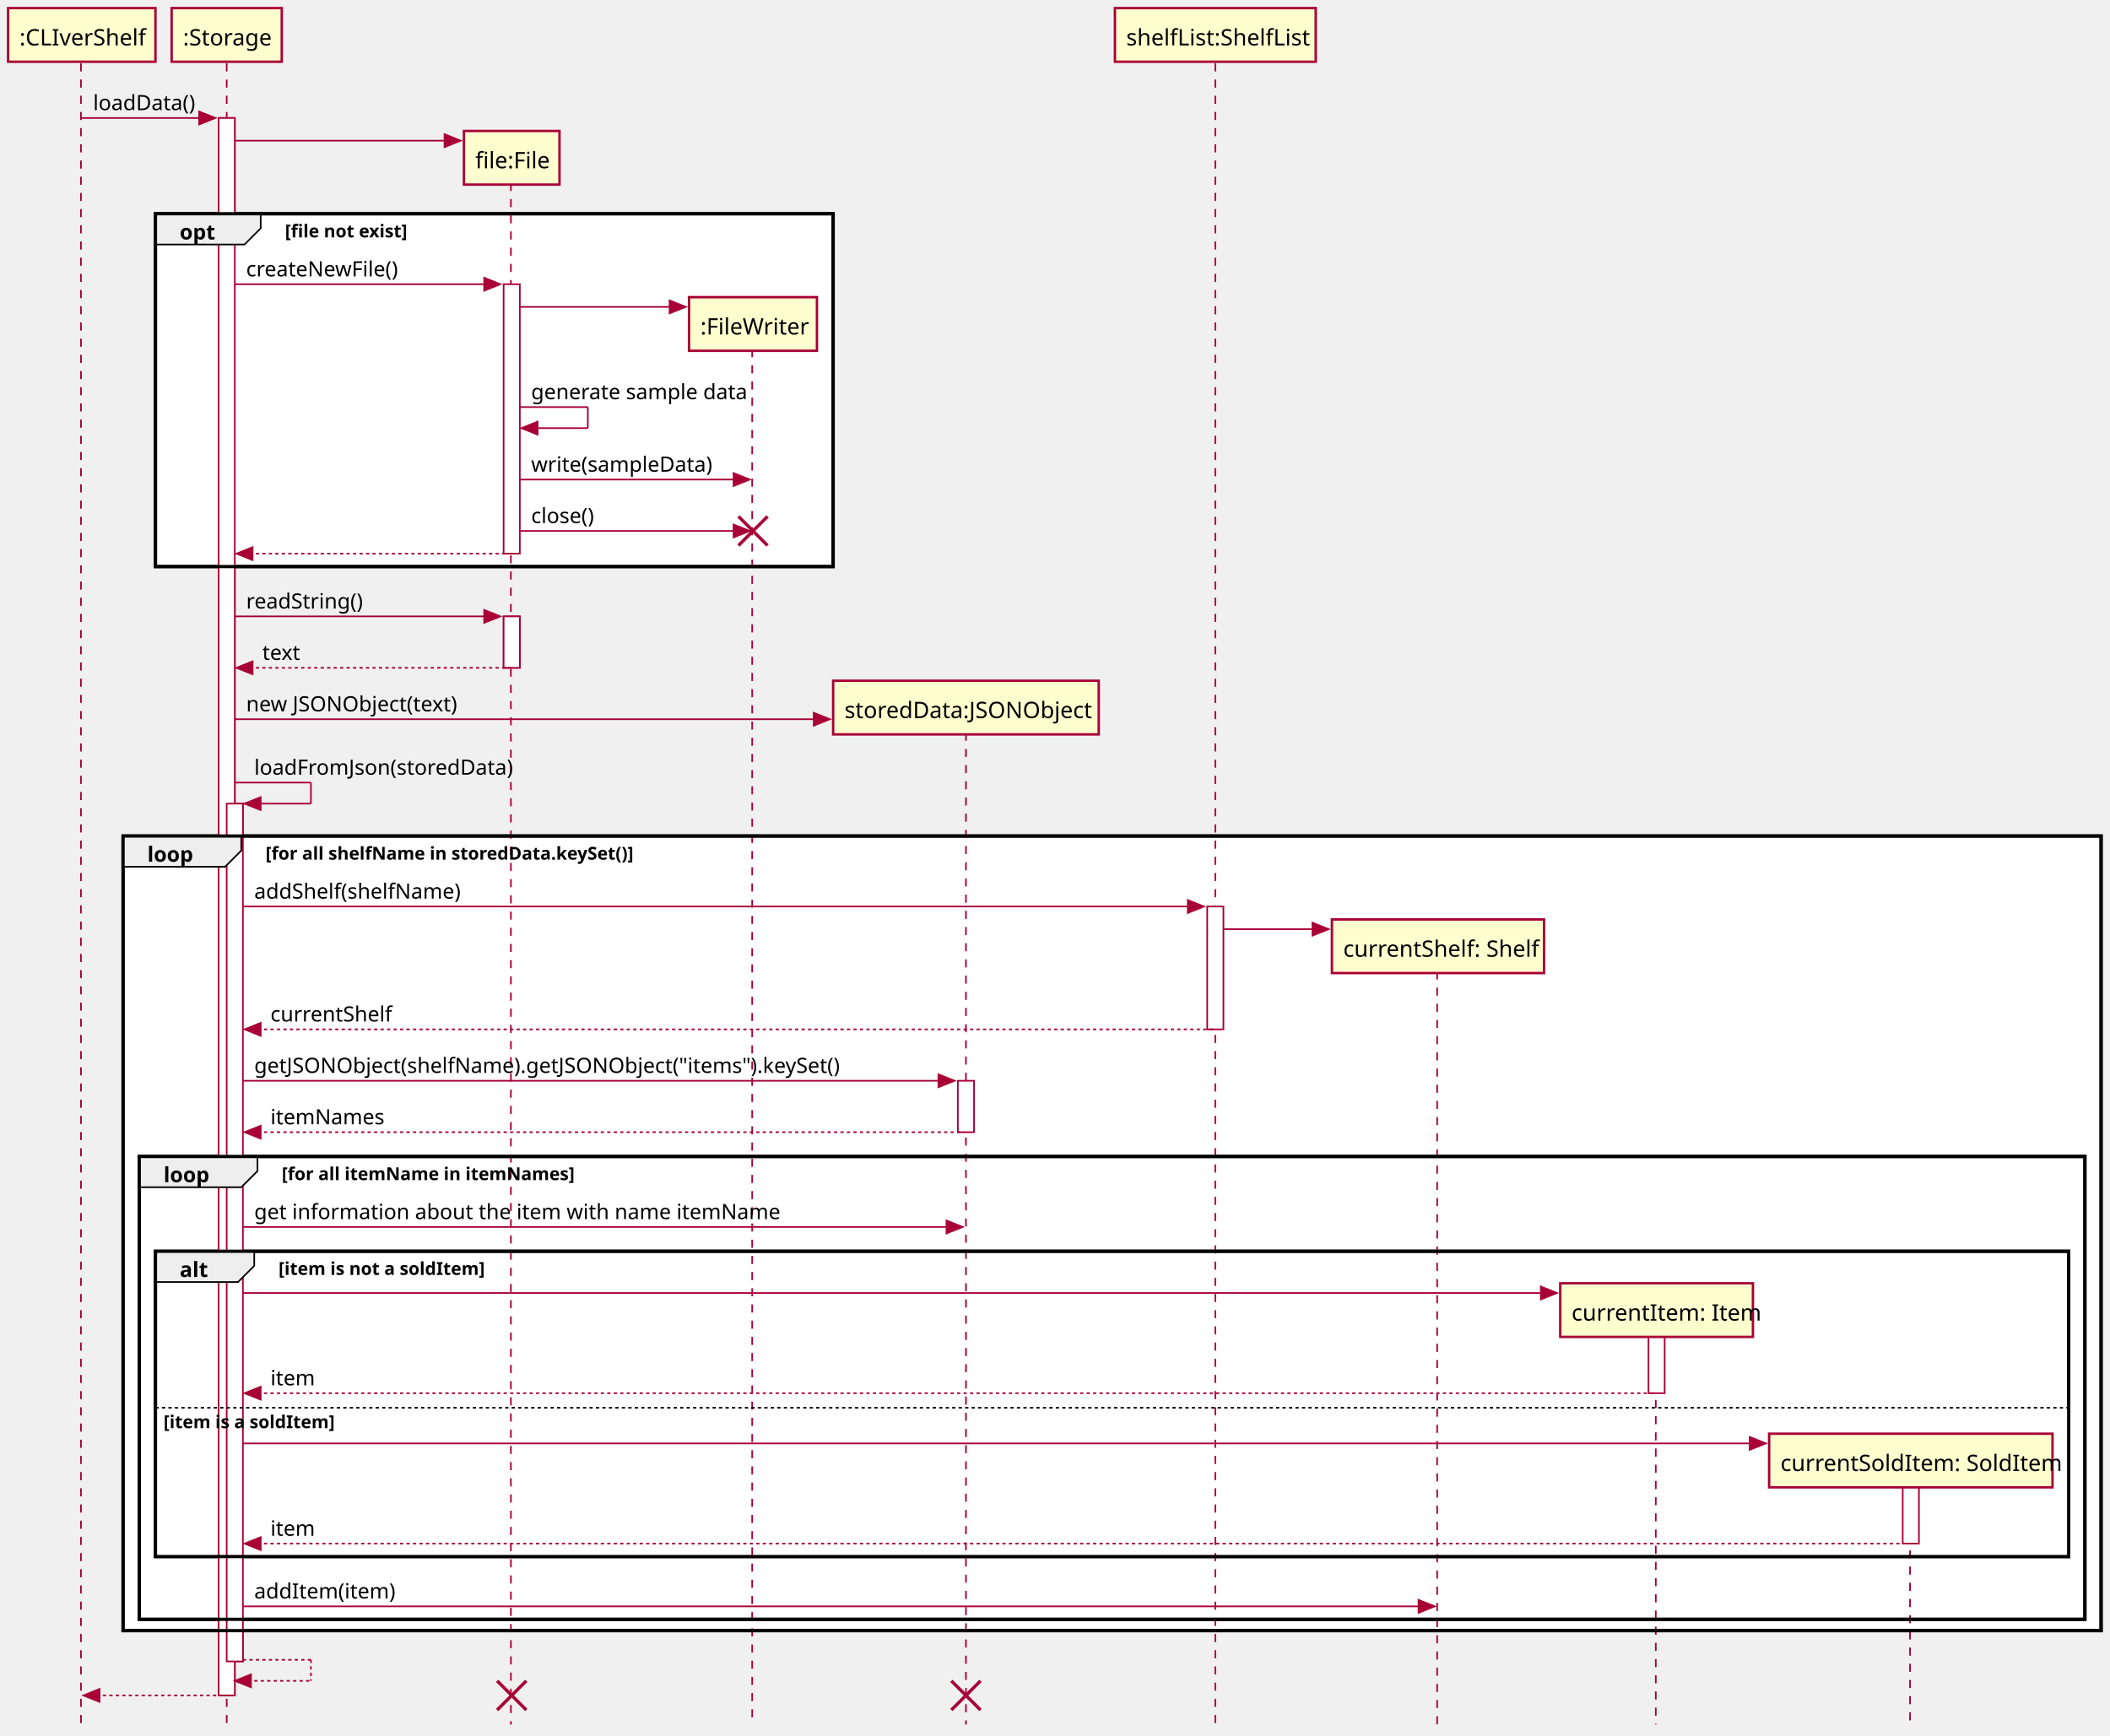
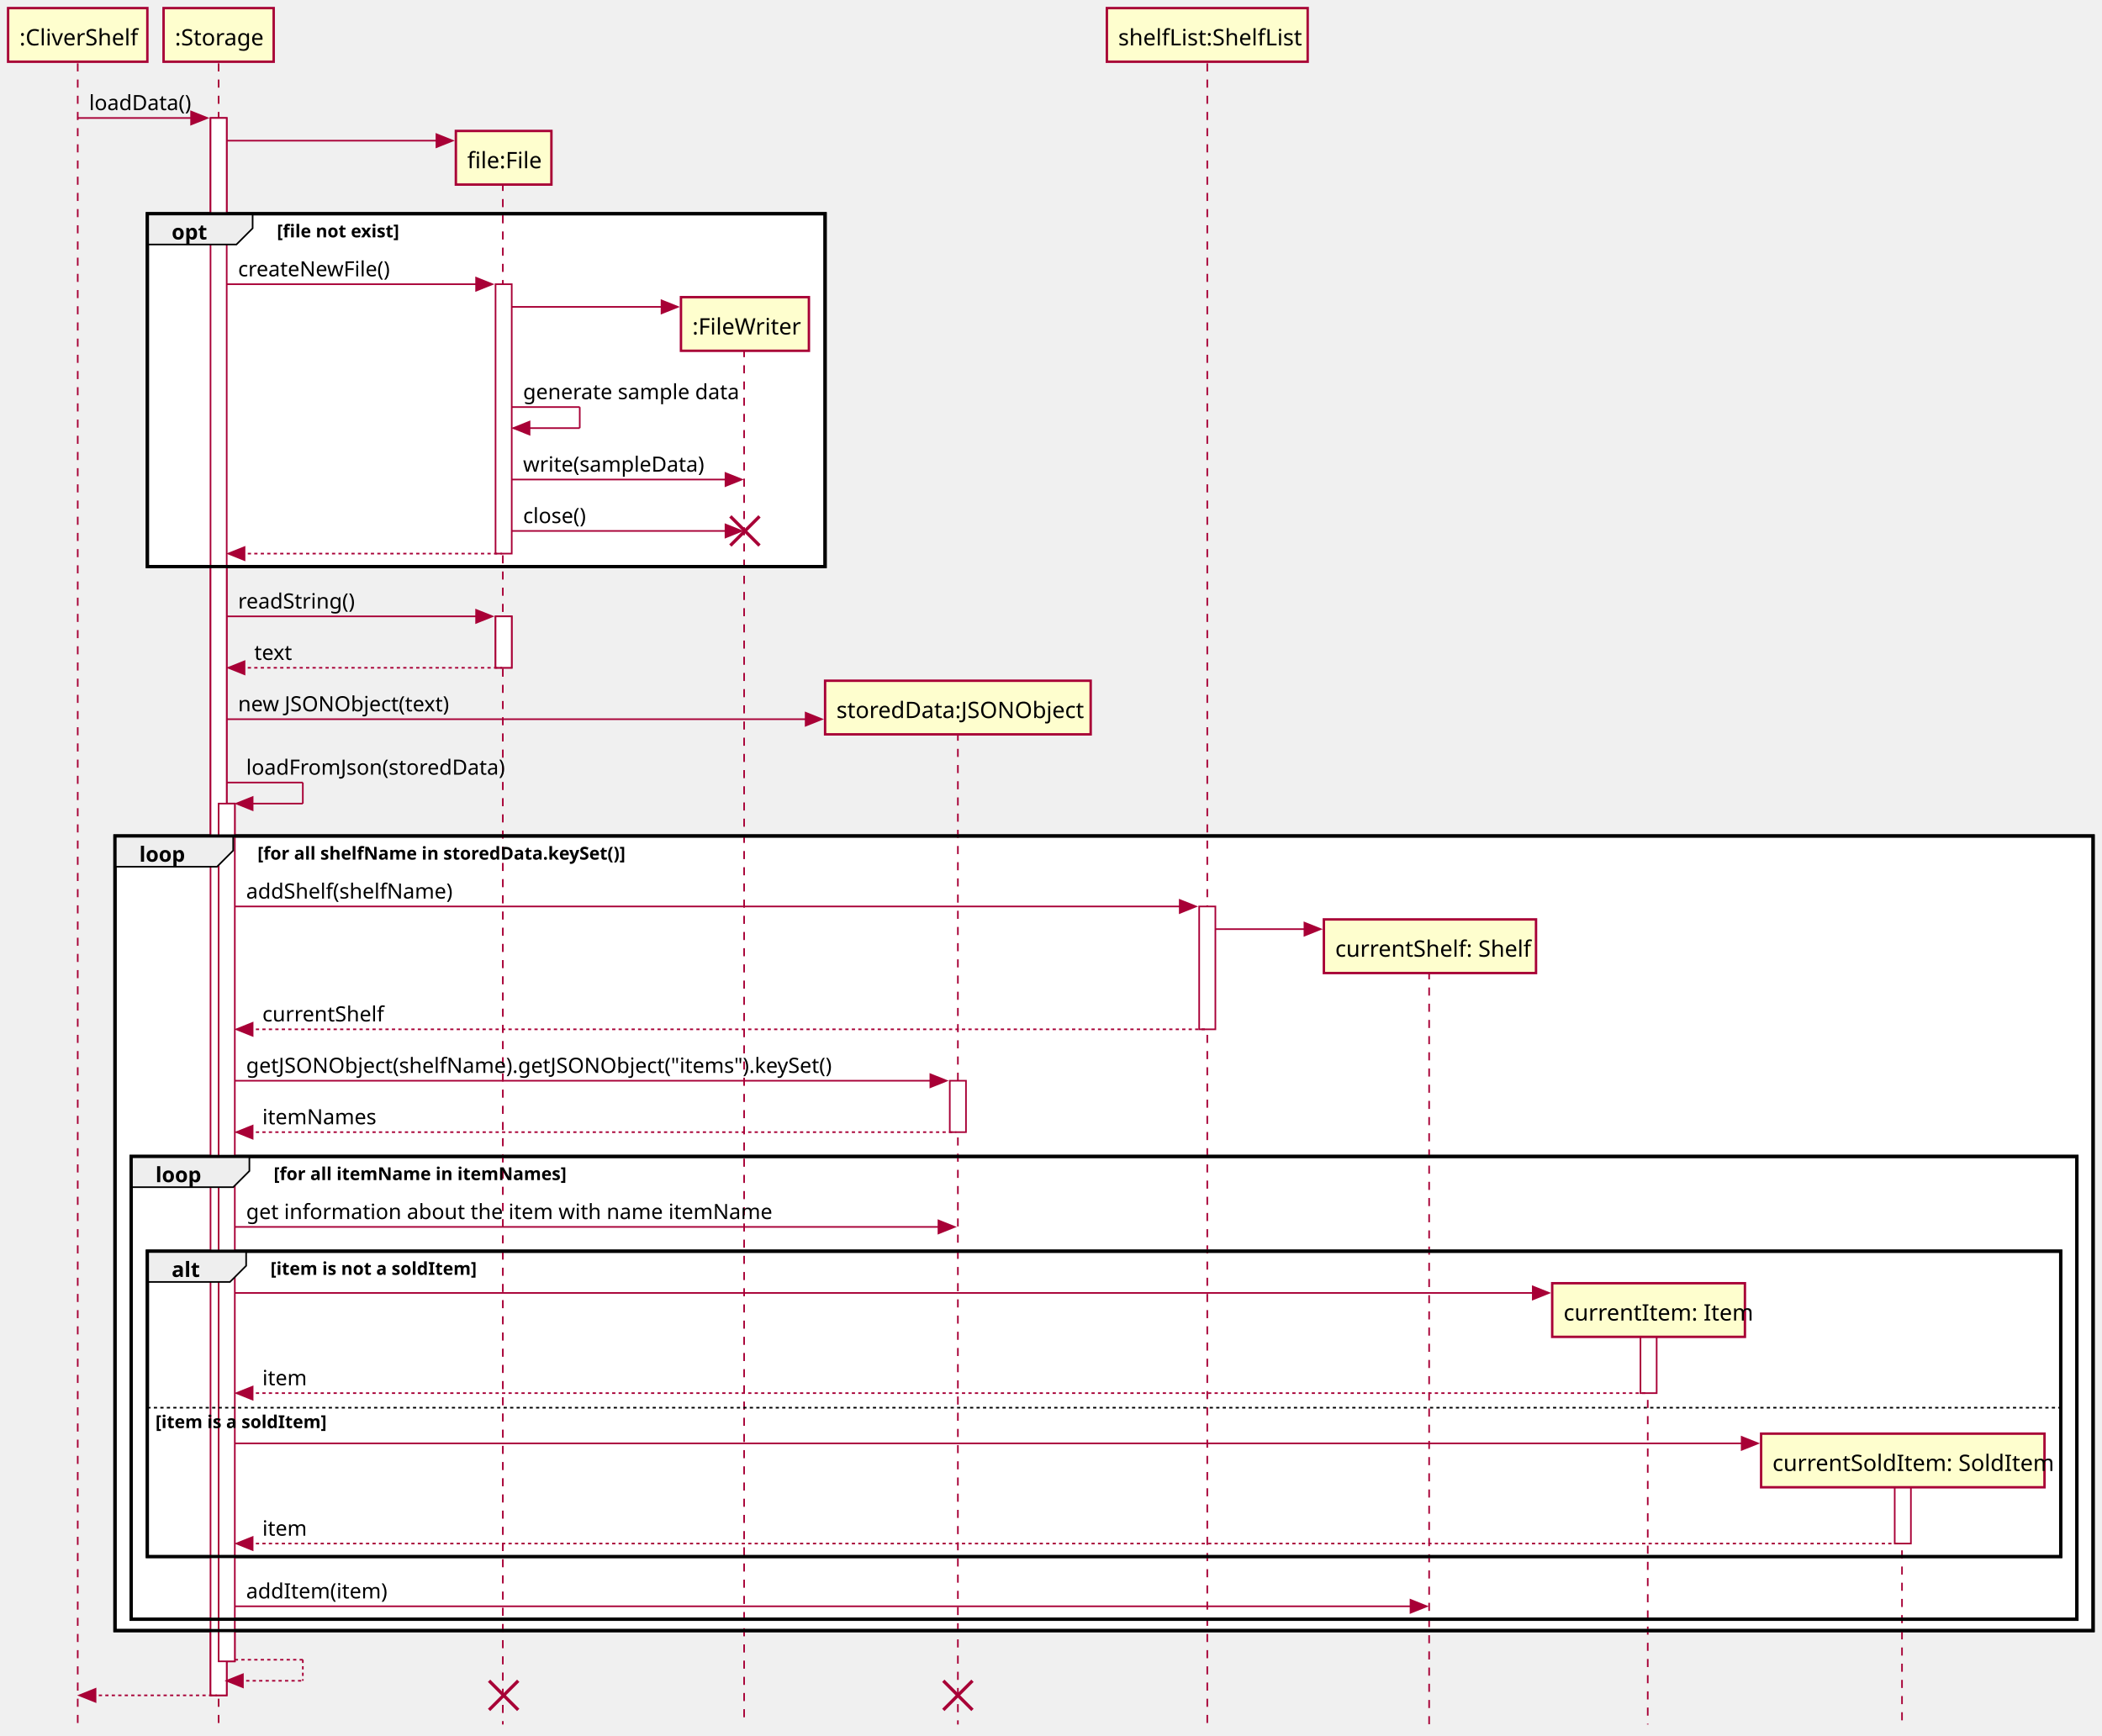
- <svg xmlns="http://www.w3.org/2000/svg" contentScriptType="application/ecmascript" contentStyleType="text/css" height="1072px" preserveAspectRatio="none" style="width:1303px;height:1072px;background:#FFFFFF;" version="1.1" viewBox="0 0 1303 1072" width="1303px" zoomAndPan="magnify">
+ <svg xmlns="http://www.w3.org/2000/svg" contentScriptType="application/ecmascript" contentStyleType="text/css" height="1072px" preserveAspectRatio="none" style="width:1298px;height:1072px;background:#FFFFFF;" version="1.1" viewBox="0 0 1298 1072" width="1298px" zoomAndPan="magnify">
  <defs />
  <g>
-     <rect fill="#FFFFFF" height="974.169" style="stroke:#A80036;stroke-width:1.0;" width="10" x="135" y="72.874" />
-     <rect fill="#FFFFFF" height="529.75" style="stroke:#A80036;stroke-width:1.0;" width="10" x="140" y="496.293" />
-     <rect fill="#FFFFFF" height="166.383" style="stroke:#A80036;stroke-width:1.0;" width="10" x="311" y="175.526" />
-     <rect fill="#FFFFFF" height="31.754" style="stroke:#A80036;stroke-width:1.0;" width="10" x="311" y="380.664" />
-     <rect fill="#FFFFFF" height="31.754" style="stroke:#A80036;stroke-width:1.0;" width="10" x="591.5" y="667.454" />
-     <rect fill="#FFFFFF" height="75.874" style="stroke:#A80036;stroke-width:1.0;" width="10" x="745.5" y="559.825" />
-     <rect fill="#FFFFFF" height="51.874" style="stroke:#A80036;stroke-width:1.0;" width="10" x="1018" y="808.517" />
-     <rect fill="#FFFFFF" height="51.874" style="stroke:#A80036;stroke-width:1.0;" width="10" x="1175" y="901.415" />
-     <rect fill="#FFFFFF" height="217.915" style="stroke:#000000;stroke-width:2.0;" width="418.5" x="96" y="131.995" />
-     <rect fill="#FFFFFF" height="490.75" style="stroke:#000000;stroke-width:2.0;" width="1221.5" x="76" y="516.293" />
-     <rect fill="#FFFFFF" height="285.835" style="stroke:#000000;stroke-width:2.0;" width="1201.5" x="86" y="714.208" />
-     <rect fill="#FFFFFF" height="188.549" style="stroke:#000000;stroke-width:2.0;" width="1181.5" x="96" y="772.74" />
-     <rect fill="#FFFFFF" height="92.897" style="stroke:none;stroke-width:1.0;" width="1181.5" x="96" y="868.392" />
-     <line style="stroke:#A80036;stroke-width:1.0;stroke-dasharray:5.0,5.0;" x1="50" x2="50" y1="39.12" y2="1065.043" />
-     <line style="stroke:#A80036;stroke-width:1.0;stroke-dasharray:5.0,5.0;" x1="140" x2="140" y1="39.12" y2="1065.043" />
-     <line style="stroke:#A80036;stroke-width:1.0;stroke-dasharray:5.0,5.0;" x1="315.5" x2="315.5" y1="112.935" y2="1065.043" />
-     <line style="stroke:#A80036;stroke-width:1.0;stroke-dasharray:5.0,5.0;" x1="464.5" x2="464.5" y1="215.586" y2="1065.043" />
-     <line style="stroke:#A80036;stroke-width:1.0;stroke-dasharray:5.0,5.0;" x1="596.5" x2="596.5" y1="452.478" y2="1065.043" />
-     <line style="stroke:#A80036;stroke-width:1.0;stroke-dasharray:5.0,5.0;" x1="750.5" x2="750.5" y1="39.12" y2="1065.043" />
-     <line style="stroke:#A80036;stroke-width:1.0;stroke-dasharray:5.0,5.0;" x1="887.5" x2="887.5" y1="599.885" y2="1065.043" />
-     <line style="stroke:#A80036;stroke-width:1.0;stroke-dasharray:5.0,5.0;" x1="1022.5" x2="1022.5" y1="824.577" y2="1065.043" />
-     <line style="stroke:#A80036;stroke-width:1.0;stroke-dasharray:5.0,5.0;" x1="1179.5" x2="1179.5" y1="917.475" y2="1065.043" />
-     <rect fill="#FEFECE" height="33.12" style="stroke:#A80036;stroke-width:1.5;" width="91" x="5" y="5" />
-     <text fill="#000000" font-family="sans-serif" font-size="14" lengthAdjust="spacing" textLength="77" x="12" y="28.044">:CLIverShelf</text>
-     <rect fill="#FEFECE" height="33.12" style="stroke:#A80036;stroke-width:1.5;" width="68" x="106" y="5" />
-     <text fill="#000000" font-family="sans-serif" font-size="14" lengthAdjust="spacing" textLength="54" x="113" y="28.044">:Storage</text>
-     <rect fill="#FEFECE" height="33.12" style="stroke:#A80036;stroke-width:1.5;" width="124" x="688.5" y="5" />
-     <text fill="#000000" font-family="sans-serif" font-size="14" lengthAdjust="spacing" textLength="110" x="695.5" y="28.044">shelfList:ShelfList</text>
-     <rect fill="#FFFFFF" height="974.169" style="stroke:#A80036;stroke-width:1.0;" width="10" x="135" y="72.874" />
-     <rect fill="#FFFFFF" height="529.75" style="stroke:#A80036;stroke-width:1.0;" width="10" x="140" y="496.293" />
-     <rect fill="#FFFFFF" height="166.383" style="stroke:#A80036;stroke-width:1.0;" width="10" x="311" y="175.526" />
-     <rect fill="#FFFFFF" height="31.754" style="stroke:#A80036;stroke-width:1.0;" width="10" x="311" y="380.664" />
-     <rect fill="#FFFFFF" height="31.754" style="stroke:#A80036;stroke-width:1.0;" width="10" x="591.5" y="667.454" />
-     <rect fill="#FFFFFF" height="75.874" style="stroke:#A80036;stroke-width:1.0;" width="10" x="745.5" y="559.825" />
-     <rect fill="#FFFFFF" height="51.874" style="stroke:#A80036;stroke-width:1.0;" width="10" x="1018" y="808.517" />
-     <rect fill="#FFFFFF" height="51.874" style="stroke:#A80036;stroke-width:1.0;" width="10" x="1175" y="901.415" />
-     <polygon fill="#A80036" points="123,68.874,133,72.874,123,76.874" style="stroke:#A80036;stroke-width:1.0;" />
-     <line style="stroke:#A80036;stroke-width:1.0;" x1="50.5" x2="129" y1="72.874" y2="72.874" />
-     <text fill="#000000" font-family="sans-serif" font-size="13" lengthAdjust="spacing" textLength="59" x="57.5" y="68.018">loadData()</text>
-     <polygon fill="#A80036" points="274.5,82.874,284.5,86.874,274.5,90.874" style="stroke:#A80036;stroke-width:1.0;" />
-     <line style="stroke:#A80036;stroke-width:1.0;" x1="145" x2="280.5" y1="86.874" y2="86.874" />
-     <rect fill="#FEFECE" height="33.12" style="stroke:#A80036;stroke-width:1.5;" width="59" x="286.5" y="80.874" />
-     <text fill="#000000" font-family="sans-serif" font-size="14" lengthAdjust="spacing" textLength="45" x="293.5" y="103.918">file:File</text>
-     <path d="M96,131.995 L161,131.995 L161,140.995 L151,150.995 L96,150.995 L96,131.995 " fill="#EEEEEE" style="stroke:#000000;stroke-width:1.0;" />
-     <rect fill="none" height="217.915" style="stroke:#000000;stroke-width:2.0;" width="418.5" x="96" y="131.995" />
-     <text fill="#000000" font-family="sans-serif" font-size="13" font-weight="bold" lengthAdjust="spacing" textLength="20" x="111" y="147.893">opt</text>
-     <text fill="#000000" font-family="sans-serif" font-size="11" font-weight="bold" lengthAdjust="spacing" textLength="76" x="176" y="146.601">[file not exist]</text>
-     <polygon fill="#A80036" points="299,171.526,309,175.526,299,179.526" style="stroke:#A80036;stroke-width:1.0;" />
-     <line style="stroke:#A80036;stroke-width:1.0;" x1="145" x2="305" y1="175.526" y2="175.526" />
-     <text fill="#000000" font-family="sans-serif" font-size="13" lengthAdjust="spacing" textLength="90" x="152" y="170.67">createNewFile()</text>
-     <polygon fill="#A80036" points="413.5,185.526,423.5,189.526,413.5,193.526" style="stroke:#A80036;stroke-width:1.0;" />
-     <line style="stroke:#A80036;stroke-width:1.0;" x1="321" x2="419.5" y1="189.526" y2="189.526" />
-     <rect fill="#FEFECE" height="33.12" style="stroke:#A80036;stroke-width:1.5;" width="79" x="425.5" y="183.526" />
-     <text fill="#000000" font-family="sans-serif" font-size="14" lengthAdjust="spacing" textLength="65" x="432.5" y="206.57">:FileWriter</text>
-     <line style="stroke:#A80036;stroke-width:1.0;" x1="321" x2="363" y1="251.401" y2="251.401" />
-     <line style="stroke:#A80036;stroke-width:1.0;" x1="363" x2="363" y1="251.401" y2="264.401" />
-     <line style="stroke:#A80036;stroke-width:1.0;" x1="322" x2="363" y1="264.401" y2="264.401" />
-     <polygon fill="#A80036" points="332,260.401,322,264.401,332,268.401" style="stroke:#A80036;stroke-width:1.0;" />
-     <text fill="#000000" font-family="sans-serif" font-size="13" lengthAdjust="spacing" textLength="125" x="328" y="246.544">generate sample data</text>
-     <polygon fill="#A80036" points="453,292.155,463,296.155,453,300.155" style="stroke:#A80036;stroke-width:1.0;" />
-     <line style="stroke:#A80036;stroke-width:1.0;" x1="321" x2="459" y1="296.155" y2="296.155" />
-     <text fill="#000000" font-family="sans-serif" font-size="13" lengthAdjust="spacing" textLength="104" x="328" y="291.299">write(sampleData)</text>
-     <polygon fill="#A80036" points="453,323.91,463,327.91,453,331.91" style="stroke:#A80036;stroke-width:1.0;" />
-     <line style="stroke:#A80036;stroke-width:1.0;" x1="321" x2="459" y1="327.91" y2="327.91" />
-     <text fill="#000000" font-family="sans-serif" font-size="13" lengthAdjust="spacing" textLength="39" x="328" y="323.053">close()</text>
-     <line style="stroke:#A80036;stroke-width:2.0;" x1="456" x2="474" y1="318.91" y2="336.91" />
-     <line style="stroke:#A80036;stroke-width:2.0;" x1="456" x2="474" y1="336.91" y2="318.91" />
-     <polygon fill="#A80036" points="156,337.91,146,341.91,156,345.91" style="stroke:#A80036;stroke-width:1.0;" />
-     <line style="stroke:#A80036;stroke-width:1.0;stroke-dasharray:2.0,2.0;" x1="150" x2="315" y1="341.91" y2="341.91" />
-     <polygon fill="#A80036" points="299,376.664,309,380.664,299,384.664" style="stroke:#A80036;stroke-width:1.0;" />
-     <line style="stroke:#A80036;stroke-width:1.0;" x1="145" x2="305" y1="380.664" y2="380.664" />
-     <text fill="#000000" font-family="sans-serif" font-size="13" lengthAdjust="spacing" textLength="67" x="152" y="375.808">readString()</text>
-     <polygon fill="#A80036" points="156,408.418,146,412.418,156,416.418" style="stroke:#A80036;stroke-width:1.0;" />
-     <line style="stroke:#A80036;stroke-width:1.0;stroke-dasharray:2.0,2.0;" x1="150" x2="315" y1="412.418" y2="412.418" />
-     <text fill="#000000" font-family="sans-serif" font-size="13" lengthAdjust="spacing" textLength="22" x="162" y="407.562">text</text>
-     <polygon fill="#A80036" points="502.5,440.173,512.5,444.173,502.5,448.173" style="stroke:#A80036;stroke-width:1.0;" />
-     <line style="stroke:#A80036;stroke-width:1.0;" x1="145" x2="508.5" y1="444.173" y2="444.173" />
-     <text fill="#000000" font-family="sans-serif" font-size="13" lengthAdjust="spacing" textLength="129" x="152" y="439.316">new JSONObject(text)</text>
-     <rect fill="#FEFECE" height="33.12" style="stroke:#A80036;stroke-width:1.5;" width="164" x="514.5" y="420.418" />
-     <text fill="#000000" font-family="sans-serif" font-size="14" lengthAdjust="spacing" textLength="150" x="521.5" y="443.462">storedData:JSONObject</text>
-     <line style="stroke:#A80036;stroke-width:1.0;" x1="145" x2="192" y1="483.293" y2="483.293" />
-     <line style="stroke:#A80036;stroke-width:1.0;" x1="192" x2="192" y1="483.293" y2="496.293" />
-     <line style="stroke:#A80036;stroke-width:1.0;" x1="151" x2="192" y1="496.293" y2="496.293" />
-     <polygon fill="#A80036" points="161,492.293,151,496.293,161,500.293" style="stroke:#A80036;stroke-width:1.0;" />
-     <text fill="#000000" font-family="sans-serif" font-size="13" lengthAdjust="spacing" textLength="152" x="157" y="478.437">loadFromJson(storedData)</text>
-     <path d="M76,516.293 L149,516.293 L149,525.293 L139,535.293 L76,535.293 L76,516.293 " fill="#EEEEEE" style="stroke:#000000;stroke-width:1.0;" />
-     <rect fill="none" height="490.75" style="stroke:#000000;stroke-width:2.0;" width="1221.5" x="76" y="516.293" />
-     <text fill="#000000" font-family="sans-serif" font-size="13" font-weight="bold" lengthAdjust="spacing" textLength="28" x="91" y="532.191">loop</text>
-     <text fill="#000000" font-family="sans-serif" font-size="11" font-weight="bold" lengthAdjust="spacing" textLength="226" x="164" y="530.899">[for all shelfName in storedData.keySet()]</text>
-     <polygon fill="#A80036" points="733.5,555.825,743.5,559.825,733.5,563.825" style="stroke:#A80036;stroke-width:1.0;" />
-     <line style="stroke:#A80036;stroke-width:1.0;" x1="150" x2="739.5" y1="559.825" y2="559.825" />
-     <text fill="#000000" font-family="sans-serif" font-size="13" lengthAdjust="spacing" textLength="119" x="157" y="554.968">addShelf(shelfName)</text>
-     <polygon fill="#A80036" points="810.5,569.825,820.5,573.825,810.5,577.825" style="stroke:#A80036;stroke-width:1.0;" />
-     <line style="stroke:#A80036;stroke-width:1.0;" x1="755.5" x2="816.5" y1="573.825" y2="573.825" />
-     <rect fill="#FEFECE" height="33.12" style="stroke:#A80036;stroke-width:1.5;" width="131" x="822.5" y="567.825" />
-     <text fill="#000000" font-family="sans-serif" font-size="14" lengthAdjust="spacing" textLength="117" x="829.5" y="590.869">currentShelf: Shelf</text>
-     <polygon fill="#A80036" points="161,631.699,151,635.699,161,639.699" style="stroke:#A80036;stroke-width:1.0;" />
-     <line style="stroke:#A80036;stroke-width:1.0;stroke-dasharray:2.0,2.0;" x1="155" x2="749.5" y1="635.699" y2="635.699" />
-     <text fill="#000000" font-family="sans-serif" font-size="13" lengthAdjust="spacing" textLength="69" x="167" y="630.843">currentShelf</text>
-     <polygon fill="#A80036" points="579.5,663.454,589.5,667.454,579.5,671.454" style="stroke:#A80036;stroke-width:1.0;" />
-     <line style="stroke:#A80036;stroke-width:1.0;" x1="150" x2="585.5" y1="667.454" y2="667.454" />
-     <text fill="#000000" font-family="sans-serif" font-size="13" lengthAdjust="spacing" textLength="356" x="157" y="662.597">getJSONObject(shelfName).getJSONObject("items").keySet()</text>
-     <polygon fill="#A80036" points="161,695.208,151,699.208,161,703.208" style="stroke:#A80036;stroke-width:1.0;" />
-     <line style="stroke:#A80036;stroke-width:1.0;stroke-dasharray:2.0,2.0;" x1="155" x2="595.5" y1="699.208" y2="699.208" />
-     <text fill="#000000" font-family="sans-serif" font-size="13" lengthAdjust="spacing" textLength="66" x="167" y="694.352">itemNames</text>
-     <path d="M86,714.208 L159,714.208 L159,723.208 L149,733.208 L86,733.208 L86,714.208 " fill="#EEEEEE" style="stroke:#000000;stroke-width:1.0;" />
-     <rect fill="none" height="285.835" style="stroke:#000000;stroke-width:2.0;" width="1201.5" x="86" y="714.208" />
-     <text fill="#000000" font-family="sans-serif" font-size="13" font-weight="bold" lengthAdjust="spacing" textLength="28" x="101" y="730.106">loop</text>
-     <text fill="#000000" font-family="sans-serif" font-size="11" font-weight="bold" lengthAdjust="spacing" textLength="177" x="174" y="728.814">[for all itemName in itemNames]</text>
-     <polygon fill="#A80036" points="584.5,753.74,594.5,757.74,584.5,761.74" style="stroke:#A80036;stroke-width:1.0;" />
-     <line style="stroke:#A80036;stroke-width:1.0;" x1="150" x2="590.5" y1="757.74" y2="757.74" />
-     <text fill="#000000" font-family="sans-serif" font-size="13" lengthAdjust="spacing" textLength="298" x="157" y="752.883">get information about the item with name itemName</text>
-     <path d="M96,772.74 L157,772.74 L157,781.74 L147,791.74 L96,791.74 L96,772.74 " fill="#EEEEEE" style="stroke:#000000;stroke-width:1.0;" />
-     <rect fill="none" height="188.549" style="stroke:#000000;stroke-width:2.0;" width="1181.5" x="96" y="772.74" />
-     <text fill="#000000" font-family="sans-serif" font-size="13" font-weight="bold" lengthAdjust="spacing" textLength="16" x="111" y="788.638">alt</text>
-     <text fill="#000000" font-family="sans-serif" font-size="11" font-weight="bold" lengthAdjust="spacing" textLength="128" x="172" y="787.346">[item is not a soldItem]</text>
-     <polygon fill="#A80036" points="951.5,794.517,961.5,798.517,951.5,802.517" style="stroke:#A80036;stroke-width:1.0;" />
-     <line style="stroke:#A80036;stroke-width:1.0;" x1="150" x2="957.5" y1="798.517" y2="798.517" />
-     <rect fill="#FEFECE" height="33.12" style="stroke:#A80036;stroke-width:1.5;" width="119" x="963.5" y="792.517" />
-     <text fill="#000000" font-family="sans-serif" font-size="14" lengthAdjust="spacing" textLength="105" x="970.5" y="815.561">currentItem: Item</text>
-     <polygon fill="#A80036" points="161,856.392,151,860.392,161,864.392" style="stroke:#A80036;stroke-width:1.0;" />
-     <line style="stroke:#A80036;stroke-width:1.0;stroke-dasharray:2.0,2.0;" x1="155" x2="1022" y1="860.392" y2="860.392" />
-     <text fill="#000000" font-family="sans-serif" font-size="13" lengthAdjust="spacing" textLength="25" x="167" y="855.535">item</text>
-     <line style="stroke:#000000;stroke-width:1.0;stroke-dasharray:2.0,2.0;" x1="96" x2="1277.5" y1="869.392" y2="869.392" />
-     <text fill="#000000" font-family="sans-serif" font-size="11" font-weight="bold" lengthAdjust="spacing" textLength="107" x="101" y="881.998">[item is a soldItem]</text>
-     <polygon fill="#A80036" points="1080.5,887.415,1090.5,891.415,1080.5,895.415" style="stroke:#A80036;stroke-width:1.0;" />
-     <line style="stroke:#A80036;stroke-width:1.0;" x1="150" x2="1086.5" y1="891.415" y2="891.415" />
-     <rect fill="#FEFECE" height="33.12" style="stroke:#A80036;stroke-width:1.5;" width="175" x="1092.5" y="885.415" />
-     <text fill="#000000" font-family="sans-serif" font-size="14" lengthAdjust="spacing" textLength="161" x="1099.5" y="908.458">currentSoldItem: SoldItem</text>
-     <polygon fill="#A80036" points="161,949.289,151,953.289,161,957.289" style="stroke:#A80036;stroke-width:1.0;" />
-     <line style="stroke:#A80036;stroke-width:1.0;stroke-dasharray:2.0,2.0;" x1="155" x2="1179" y1="953.289" y2="953.289" />
-     <text fill="#000000" font-family="sans-serif" font-size="13" lengthAdjust="spacing" textLength="25" x="167" y="948.433">item</text>
-     <polygon fill="#A80036" points="876,988.043,886,992.043,876,996.043" style="stroke:#A80036;stroke-width:1.0;" />
-     <line style="stroke:#A80036;stroke-width:1.0;" x1="150" x2="882" y1="992.043" y2="992.043" />
-     <text fill="#000000" font-family="sans-serif" font-size="13" lengthAdjust="spacing" textLength="79" x="157" y="987.187">addItem(item)</text>
-     <line style="stroke:#A80036;stroke-width:1.0;stroke-dasharray:2.0,2.0;" x1="150" x2="192" y1="1025.043" y2="1025.043" />
-     <line style="stroke:#A80036;stroke-width:1.0;stroke-dasharray:2.0,2.0;" x1="192" x2="192" y1="1025.043" y2="1038.043" />
-     <line style="stroke:#A80036;stroke-width:1.0;stroke-dasharray:2.0,2.0;" x1="145" x2="192" y1="1038.043" y2="1038.043" />
-     <polygon fill="#A80036" points="155,1034.043,145,1038.043,155,1042.043" style="stroke:#A80036;stroke-width:1.0;" />
-     <polygon fill="#A80036" points="61.5,1043.043,51.5,1047.043,61.5,1051.043" style="stroke:#A80036;stroke-width:1.0;" />
-     <line style="stroke:#A80036;stroke-width:1.0;stroke-dasharray:2.0,2.0;" x1="55.5" x2="139" y1="1047.043" y2="1047.043" />
-     <line style="stroke:#A80036;stroke-width:2.0;" x1="307" x2="325" y1="1038.043" y2="1056.043" />
-     <line style="stroke:#A80036;stroke-width:2.0;" x1="307" x2="325" y1="1056.043" y2="1038.043" />
-     <line style="stroke:#A80036;stroke-width:2.0;" x1="587.5" x2="605.5" y1="1038.043" y2="1056.043" />
-     <line style="stroke:#A80036;stroke-width:2.0;" x1="587.5" x2="605.5" y1="1056.043" y2="1038.043" />
+     <rect fill="#FFFFFF" height="974.169" style="stroke:#A80036;stroke-width:1.0;" width="10" x="130" y="72.874" />
+     <rect fill="#FFFFFF" height="529.75" style="stroke:#A80036;stroke-width:1.0;" width="10" x="135" y="496.293" />
+     <rect fill="#FFFFFF" height="166.383" style="stroke:#A80036;stroke-width:1.0;" width="10" x="306" y="175.526" />
+     <rect fill="#FFFFFF" height="31.754" style="stroke:#A80036;stroke-width:1.0;" width="10" x="306" y="380.664" />
+     <rect fill="#FFFFFF" height="31.754" style="stroke:#A80036;stroke-width:1.0;" width="10" x="586.5" y="667.454" />
+     <rect fill="#FFFFFF" height="75.874" style="stroke:#A80036;stroke-width:1.0;" width="10" x="740.5" y="559.825" />
+     <rect fill="#FFFFFF" height="51.874" style="stroke:#A80036;stroke-width:1.0;" width="10" x="1013" y="808.517" />
+     <rect fill="#FFFFFF" height="51.874" style="stroke:#A80036;stroke-width:1.0;" width="10" x="1170" y="901.415" />
+     <rect fill="#FFFFFF" height="217.915" style="stroke:#000000;stroke-width:2.0;" width="418.5" x="91" y="131.995" />
+     <rect fill="#FFFFFF" height="490.75" style="stroke:#000000;stroke-width:2.0;" width="1221.5" x="71" y="516.293" />
+     <rect fill="#FFFFFF" height="285.835" style="stroke:#000000;stroke-width:2.0;" width="1201.5" x="81" y="714.208" />
+     <rect fill="#FFFFFF" height="188.549" style="stroke:#000000;stroke-width:2.0;" width="1181.5" x="91" y="772.74" />
+     <rect fill="#FFFFFF" height="92.897" style="stroke:none;stroke-width:1.0;" width="1181.5" x="91" y="868.392" />
+     <line style="stroke:#A80036;stroke-width:1.0;stroke-dasharray:5.0,5.0;" x1="48" x2="48" y1="39.12" y2="1065.043" />
+     <line style="stroke:#A80036;stroke-width:1.0;stroke-dasharray:5.0,5.0;" x1="135" x2="135" y1="39.12" y2="1065.043" />
+     <line style="stroke:#A80036;stroke-width:1.0;stroke-dasharray:5.0,5.0;" x1="310.5" x2="310.5" y1="112.935" y2="1065.043" />
+     <line style="stroke:#A80036;stroke-width:1.0;stroke-dasharray:5.0,5.0;" x1="459.5" x2="459.5" y1="215.586" y2="1065.043" />
+     <line style="stroke:#A80036;stroke-width:1.0;stroke-dasharray:5.0,5.0;" x1="591.5" x2="591.5" y1="452.478" y2="1065.043" />
+     <line style="stroke:#A80036;stroke-width:1.0;stroke-dasharray:5.0,5.0;" x1="745.5" x2="745.5" y1="39.12" y2="1065.043" />
+     <line style="stroke:#A80036;stroke-width:1.0;stroke-dasharray:5.0,5.0;" x1="882.5" x2="882.5" y1="599.885" y2="1065.043" />
+     <line style="stroke:#A80036;stroke-width:1.0;stroke-dasharray:5.0,5.0;" x1="1017.5" x2="1017.5" y1="824.577" y2="1065.043" />
+     <line style="stroke:#A80036;stroke-width:1.0;stroke-dasharray:5.0,5.0;" x1="1174.5" x2="1174.5" y1="917.475" y2="1065.043" />
+     <rect fill="#FEFECE" height="33.12" style="stroke:#A80036;stroke-width:1.5;" width="86" x="5" y="5" />
+     <text fill="#000000" font-family="sans-serif" font-size="14" lengthAdjust="spacing" textLength="72" x="12" y="28.044">:CliverShelf</text>
+     <rect fill="#FEFECE" height="33.12" style="stroke:#A80036;stroke-width:1.5;" width="68" x="101" y="5" />
+     <text fill="#000000" font-family="sans-serif" font-size="14" lengthAdjust="spacing" textLength="54" x="108" y="28.044">:Storage</text>
+     <rect fill="#FEFECE" height="33.12" style="stroke:#A80036;stroke-width:1.5;" width="124" x="683.5" y="5" />
+     <text fill="#000000" font-family="sans-serif" font-size="14" lengthAdjust="spacing" textLength="110" x="690.5" y="28.044">shelfList:ShelfList</text>
+     <rect fill="#FFFFFF" height="974.169" style="stroke:#A80036;stroke-width:1.0;" width="10" x="130" y="72.874" />
+     <rect fill="#FFFFFF" height="529.75" style="stroke:#A80036;stroke-width:1.0;" width="10" x="135" y="496.293" />
+     <rect fill="#FFFFFF" height="166.383" style="stroke:#A80036;stroke-width:1.0;" width="10" x="306" y="175.526" />
+     <rect fill="#FFFFFF" height="31.754" style="stroke:#A80036;stroke-width:1.0;" width="10" x="306" y="380.664" />
+     <rect fill="#FFFFFF" height="31.754" style="stroke:#A80036;stroke-width:1.0;" width="10" x="586.5" y="667.454" />
+     <rect fill="#FFFFFF" height="75.874" style="stroke:#A80036;stroke-width:1.0;" width="10" x="740.5" y="559.825" />
+     <rect fill="#FFFFFF" height="51.874" style="stroke:#A80036;stroke-width:1.0;" width="10" x="1013" y="808.517" />
+     <rect fill="#FFFFFF" height="51.874" style="stroke:#A80036;stroke-width:1.0;" width="10" x="1170" y="901.415" />
+     <polygon fill="#A80036" points="118,68.874,128,72.874,118,76.874" style="stroke:#A80036;stroke-width:1.0;" />
+     <line style="stroke:#A80036;stroke-width:1.0;" x1="48" x2="124" y1="72.874" y2="72.874" />
+     <text fill="#000000" font-family="sans-serif" font-size="13" lengthAdjust="spacing" textLength="59" x="55" y="68.018">loadData()</text>
+     <polygon fill="#A80036" points="269.5,82.874,279.5,86.874,269.5,90.874" style="stroke:#A80036;stroke-width:1.0;" />
+     <line style="stroke:#A80036;stroke-width:1.0;" x1="140" x2="275.5" y1="86.874" y2="86.874" />
+     <rect fill="#FEFECE" height="33.12" style="stroke:#A80036;stroke-width:1.5;" width="59" x="281.5" y="80.874" />
+     <text fill="#000000" font-family="sans-serif" font-size="14" lengthAdjust="spacing" textLength="45" x="288.5" y="103.918">file:File</text>
+     <path d="M91,131.995 L156,131.995 L156,140.995 L146,150.995 L91,150.995 L91,131.995 " fill="#EEEEEE" style="stroke:#000000;stroke-width:1.0;" />
+     <rect fill="none" height="217.915" style="stroke:#000000;stroke-width:2.0;" width="418.5" x="91" y="131.995" />
+     <text fill="#000000" font-family="sans-serif" font-size="13" font-weight="bold" lengthAdjust="spacing" textLength="20" x="106" y="147.893">opt</text>
+     <text fill="#000000" font-family="sans-serif" font-size="11" font-weight="bold" lengthAdjust="spacing" textLength="76" x="171" y="146.601">[file not exist]</text>
+     <polygon fill="#A80036" points="294,171.526,304,175.526,294,179.526" style="stroke:#A80036;stroke-width:1.0;" />
+     <line style="stroke:#A80036;stroke-width:1.0;" x1="140" x2="300" y1="175.526" y2="175.526" />
+     <text fill="#000000" font-family="sans-serif" font-size="13" lengthAdjust="spacing" textLength="90" x="147" y="170.67">createNewFile()</text>
+     <polygon fill="#A80036" points="408.5,185.526,418.5,189.526,408.5,193.526" style="stroke:#A80036;stroke-width:1.0;" />
+     <line style="stroke:#A80036;stroke-width:1.0;" x1="316" x2="414.5" y1="189.526" y2="189.526" />
+     <rect fill="#FEFECE" height="33.12" style="stroke:#A80036;stroke-width:1.5;" width="79" x="420.5" y="183.526" />
+     <text fill="#000000" font-family="sans-serif" font-size="14" lengthAdjust="spacing" textLength="65" x="427.5" y="206.57">:FileWriter</text>
+     <line style="stroke:#A80036;stroke-width:1.0;" x1="316" x2="358" y1="251.401" y2="251.401" />
+     <line style="stroke:#A80036;stroke-width:1.0;" x1="358" x2="358" y1="251.401" y2="264.401" />
+     <line style="stroke:#A80036;stroke-width:1.0;" x1="317" x2="358" y1="264.401" y2="264.401" />
+     <polygon fill="#A80036" points="327,260.401,317,264.401,327,268.401" style="stroke:#A80036;stroke-width:1.0;" />
+     <text fill="#000000" font-family="sans-serif" font-size="13" lengthAdjust="spacing" textLength="125" x="323" y="246.544">generate sample data</text>
+     <polygon fill="#A80036" points="448,292.155,458,296.155,448,300.155" style="stroke:#A80036;stroke-width:1.0;" />
+     <line style="stroke:#A80036;stroke-width:1.0;" x1="316" x2="454" y1="296.155" y2="296.155" />
+     <text fill="#000000" font-family="sans-serif" font-size="13" lengthAdjust="spacing" textLength="104" x="323" y="291.299">write(sampleData)</text>
+     <polygon fill="#A80036" points="448,323.91,458,327.91,448,331.91" style="stroke:#A80036;stroke-width:1.0;" />
+     <line style="stroke:#A80036;stroke-width:1.0;" x1="316" x2="454" y1="327.91" y2="327.91" />
+     <text fill="#000000" font-family="sans-serif" font-size="13" lengthAdjust="spacing" textLength="39" x="323" y="323.053">close()</text>
+     <line style="stroke:#A80036;stroke-width:2.0;" x1="451" x2="469" y1="318.91" y2="336.91" />
+     <line style="stroke:#A80036;stroke-width:2.0;" x1="451" x2="469" y1="336.91" y2="318.91" />
+     <polygon fill="#A80036" points="151,337.91,141,341.91,151,345.91" style="stroke:#A80036;stroke-width:1.0;" />
+     <line style="stroke:#A80036;stroke-width:1.0;stroke-dasharray:2.0,2.0;" x1="145" x2="310" y1="341.91" y2="341.91" />
+     <polygon fill="#A80036" points="294,376.664,304,380.664,294,384.664" style="stroke:#A80036;stroke-width:1.0;" />
+     <line style="stroke:#A80036;stroke-width:1.0;" x1="140" x2="300" y1="380.664" y2="380.664" />
+     <text fill="#000000" font-family="sans-serif" font-size="13" lengthAdjust="spacing" textLength="67" x="147" y="375.808">readString()</text>
+     <polygon fill="#A80036" points="151,408.418,141,412.418,151,416.418" style="stroke:#A80036;stroke-width:1.0;" />
+     <line style="stroke:#A80036;stroke-width:1.0;stroke-dasharray:2.0,2.0;" x1="145" x2="310" y1="412.418" y2="412.418" />
+     <text fill="#000000" font-family="sans-serif" font-size="13" lengthAdjust="spacing" textLength="22" x="157" y="407.562">text</text>
+     <polygon fill="#A80036" points="497.5,440.173,507.5,444.173,497.5,448.173" style="stroke:#A80036;stroke-width:1.0;" />
+     <line style="stroke:#A80036;stroke-width:1.0;" x1="140" x2="503.5" y1="444.173" y2="444.173" />
+     <text fill="#000000" font-family="sans-serif" font-size="13" lengthAdjust="spacing" textLength="129" x="147" y="439.316">new JSONObject(text)</text>
+     <rect fill="#FEFECE" height="33.12" style="stroke:#A80036;stroke-width:1.5;" width="164" x="509.5" y="420.418" />
+     <text fill="#000000" font-family="sans-serif" font-size="14" lengthAdjust="spacing" textLength="150" x="516.5" y="443.462">storedData:JSONObject</text>
+     <line style="stroke:#A80036;stroke-width:1.0;" x1="140" x2="187" y1="483.293" y2="483.293" />
+     <line style="stroke:#A80036;stroke-width:1.0;" x1="187" x2="187" y1="483.293" y2="496.293" />
+     <line style="stroke:#A80036;stroke-width:1.0;" x1="146" x2="187" y1="496.293" y2="496.293" />
+     <polygon fill="#A80036" points="156,492.293,146,496.293,156,500.293" style="stroke:#A80036;stroke-width:1.0;" />
+     <text fill="#000000" font-family="sans-serif" font-size="13" lengthAdjust="spacing" textLength="152" x="152" y="478.437">loadFromJson(storedData)</text>
+     <path d="M71,516.293 L144,516.293 L144,525.293 L134,535.293 L71,535.293 L71,516.293 " fill="#EEEEEE" style="stroke:#000000;stroke-width:1.0;" />
+     <rect fill="none" height="490.75" style="stroke:#000000;stroke-width:2.0;" width="1221.5" x="71" y="516.293" />
+     <text fill="#000000" font-family="sans-serif" font-size="13" font-weight="bold" lengthAdjust="spacing" textLength="28" x="86" y="532.191">loop</text>
+     <text fill="#000000" font-family="sans-serif" font-size="11" font-weight="bold" lengthAdjust="spacing" textLength="226" x="159" y="530.899">[for all shelfName in storedData.keySet()]</text>
+     <polygon fill="#A80036" points="728.5,555.825,738.5,559.825,728.5,563.825" style="stroke:#A80036;stroke-width:1.0;" />
+     <line style="stroke:#A80036;stroke-width:1.0;" x1="145" x2="734.5" y1="559.825" y2="559.825" />
+     <text fill="#000000" font-family="sans-serif" font-size="13" lengthAdjust="spacing" textLength="119" x="152" y="554.968">addShelf(shelfName)</text>
+     <polygon fill="#A80036" points="805.5,569.825,815.5,573.825,805.5,577.825" style="stroke:#A80036;stroke-width:1.0;" />
+     <line style="stroke:#A80036;stroke-width:1.0;" x1="750.5" x2="811.5" y1="573.825" y2="573.825" />
+     <rect fill="#FEFECE" height="33.12" style="stroke:#A80036;stroke-width:1.5;" width="131" x="817.5" y="567.825" />
+     <text fill="#000000" font-family="sans-serif" font-size="14" lengthAdjust="spacing" textLength="117" x="824.5" y="590.869">currentShelf: Shelf</text>
+     <polygon fill="#A80036" points="156,631.699,146,635.699,156,639.699" style="stroke:#A80036;stroke-width:1.0;" />
+     <line style="stroke:#A80036;stroke-width:1.0;stroke-dasharray:2.0,2.0;" x1="150" x2="744.5" y1="635.699" y2="635.699" />
+     <text fill="#000000" font-family="sans-serif" font-size="13" lengthAdjust="spacing" textLength="69" x="162" y="630.843">currentShelf</text>
+     <polygon fill="#A80036" points="574.5,663.454,584.5,667.454,574.5,671.454" style="stroke:#A80036;stroke-width:1.0;" />
+     <line style="stroke:#A80036;stroke-width:1.0;" x1="145" x2="580.5" y1="667.454" y2="667.454" />
+     <text fill="#000000" font-family="sans-serif" font-size="13" lengthAdjust="spacing" textLength="356" x="152" y="662.597">getJSONObject(shelfName).getJSONObject("items").keySet()</text>
+     <polygon fill="#A80036" points="156,695.208,146,699.208,156,703.208" style="stroke:#A80036;stroke-width:1.0;" />
+     <line style="stroke:#A80036;stroke-width:1.0;stroke-dasharray:2.0,2.0;" x1="150" x2="590.5" y1="699.208" y2="699.208" />
+     <text fill="#000000" font-family="sans-serif" font-size="13" lengthAdjust="spacing" textLength="66" x="162" y="694.352">itemNames</text>
+     <path d="M81,714.208 L154,714.208 L154,723.208 L144,733.208 L81,733.208 L81,714.208 " fill="#EEEEEE" style="stroke:#000000;stroke-width:1.0;" />
+     <rect fill="none" height="285.835" style="stroke:#000000;stroke-width:2.0;" width="1201.5" x="81" y="714.208" />
+     <text fill="#000000" font-family="sans-serif" font-size="13" font-weight="bold" lengthAdjust="spacing" textLength="28" x="96" y="730.106">loop</text>
+     <text fill="#000000" font-family="sans-serif" font-size="11" font-weight="bold" lengthAdjust="spacing" textLength="177" x="169" y="728.814">[for all itemName in itemNames]</text>
+     <polygon fill="#A80036" points="579.5,753.74,589.5,757.74,579.5,761.74" style="stroke:#A80036;stroke-width:1.0;" />
+     <line style="stroke:#A80036;stroke-width:1.0;" x1="145" x2="585.5" y1="757.74" y2="757.74" />
+     <text fill="#000000" font-family="sans-serif" font-size="13" lengthAdjust="spacing" textLength="298" x="152" y="752.883">get information about the item with name itemName</text>
+     <path d="M91,772.74 L152,772.74 L152,781.74 L142,791.74 L91,791.74 L91,772.74 " fill="#EEEEEE" style="stroke:#000000;stroke-width:1.0;" />
+     <rect fill="none" height="188.549" style="stroke:#000000;stroke-width:2.0;" width="1181.5" x="91" y="772.74" />
+     <text fill="#000000" font-family="sans-serif" font-size="13" font-weight="bold" lengthAdjust="spacing" textLength="16" x="106" y="788.638">alt</text>
+     <text fill="#000000" font-family="sans-serif" font-size="11" font-weight="bold" lengthAdjust="spacing" textLength="128" x="167" y="787.346">[item is not a soldItem]</text>
+     <polygon fill="#A80036" points="946.5,794.517,956.5,798.517,946.5,802.517" style="stroke:#A80036;stroke-width:1.0;" />
+     <line style="stroke:#A80036;stroke-width:1.0;" x1="145" x2="952.5" y1="798.517" y2="798.517" />
+     <rect fill="#FEFECE" height="33.12" style="stroke:#A80036;stroke-width:1.5;" width="119" x="958.5" y="792.517" />
+     <text fill="#000000" font-family="sans-serif" font-size="14" lengthAdjust="spacing" textLength="105" x="965.5" y="815.561">currentItem: Item</text>
+     <polygon fill="#A80036" points="156,856.392,146,860.392,156,864.392" style="stroke:#A80036;stroke-width:1.0;" />
+     <line style="stroke:#A80036;stroke-width:1.0;stroke-dasharray:2.0,2.0;" x1="150" x2="1017" y1="860.392" y2="860.392" />
+     <text fill="#000000" font-family="sans-serif" font-size="13" lengthAdjust="spacing" textLength="25" x="162" y="855.535">item</text>
+     <line style="stroke:#000000;stroke-width:1.0;stroke-dasharray:2.0,2.0;" x1="91" x2="1272.5" y1="869.392" y2="869.392" />
+     <text fill="#000000" font-family="sans-serif" font-size="11" font-weight="bold" lengthAdjust="spacing" textLength="107" x="96" y="881.998">[item is a soldItem]</text>
+     <polygon fill="#A80036" points="1075.5,887.415,1085.5,891.415,1075.5,895.415" style="stroke:#A80036;stroke-width:1.0;" />
+     <line style="stroke:#A80036;stroke-width:1.0;" x1="145" x2="1081.5" y1="891.415" y2="891.415" />
+     <rect fill="#FEFECE" height="33.12" style="stroke:#A80036;stroke-width:1.5;" width="175" x="1087.5" y="885.415" />
+     <text fill="#000000" font-family="sans-serif" font-size="14" lengthAdjust="spacing" textLength="161" x="1094.5" y="908.458">currentSoldItem: SoldItem</text>
+     <polygon fill="#A80036" points="156,949.289,146,953.289,156,957.289" style="stroke:#A80036;stroke-width:1.0;" />
+     <line style="stroke:#A80036;stroke-width:1.0;stroke-dasharray:2.0,2.0;" x1="150" x2="1174" y1="953.289" y2="953.289" />
+     <text fill="#000000" font-family="sans-serif" font-size="13" lengthAdjust="spacing" textLength="25" x="162" y="948.433">item</text>
+     <polygon fill="#A80036" points="871,988.043,881,992.043,871,996.043" style="stroke:#A80036;stroke-width:1.0;" />
+     <line style="stroke:#A80036;stroke-width:1.0;" x1="145" x2="877" y1="992.043" y2="992.043" />
+     <text fill="#000000" font-family="sans-serif" font-size="13" lengthAdjust="spacing" textLength="79" x="152" y="987.187">addItem(item)</text>
+     <line style="stroke:#A80036;stroke-width:1.0;stroke-dasharray:2.0,2.0;" x1="145" x2="187" y1="1025.043" y2="1025.043" />
+     <line style="stroke:#A80036;stroke-width:1.0;stroke-dasharray:2.0,2.0;" x1="187" x2="187" y1="1025.043" y2="1038.043" />
+     <line style="stroke:#A80036;stroke-width:1.0;stroke-dasharray:2.0,2.0;" x1="140" x2="187" y1="1038.043" y2="1038.043" />
+     <polygon fill="#A80036" points="150,1034.043,140,1038.043,150,1042.043" style="stroke:#A80036;stroke-width:1.0;" />
+     <polygon fill="#A80036" points="59,1043.043,49,1047.043,59,1051.043" style="stroke:#A80036;stroke-width:1.0;" />
+     <line style="stroke:#A80036;stroke-width:1.0;stroke-dasharray:2.0,2.0;" x1="53" x2="134" y1="1047.043" y2="1047.043" />
+     <line style="stroke:#A80036;stroke-width:2.0;" x1="302" x2="320" y1="1038.043" y2="1056.043" />
+     <line style="stroke:#A80036;stroke-width:2.0;" x1="302" x2="320" y1="1056.043" y2="1038.043" />
+     <line style="stroke:#A80036;stroke-width:2.0;" x1="582.5" x2="600.5" y1="1038.043" y2="1056.043" />
+     <line style="stroke:#A80036;stroke-width:2.0;" x1="582.5" x2="600.5" y1="1056.043" y2="1038.043" />
  </g>
</svg>
